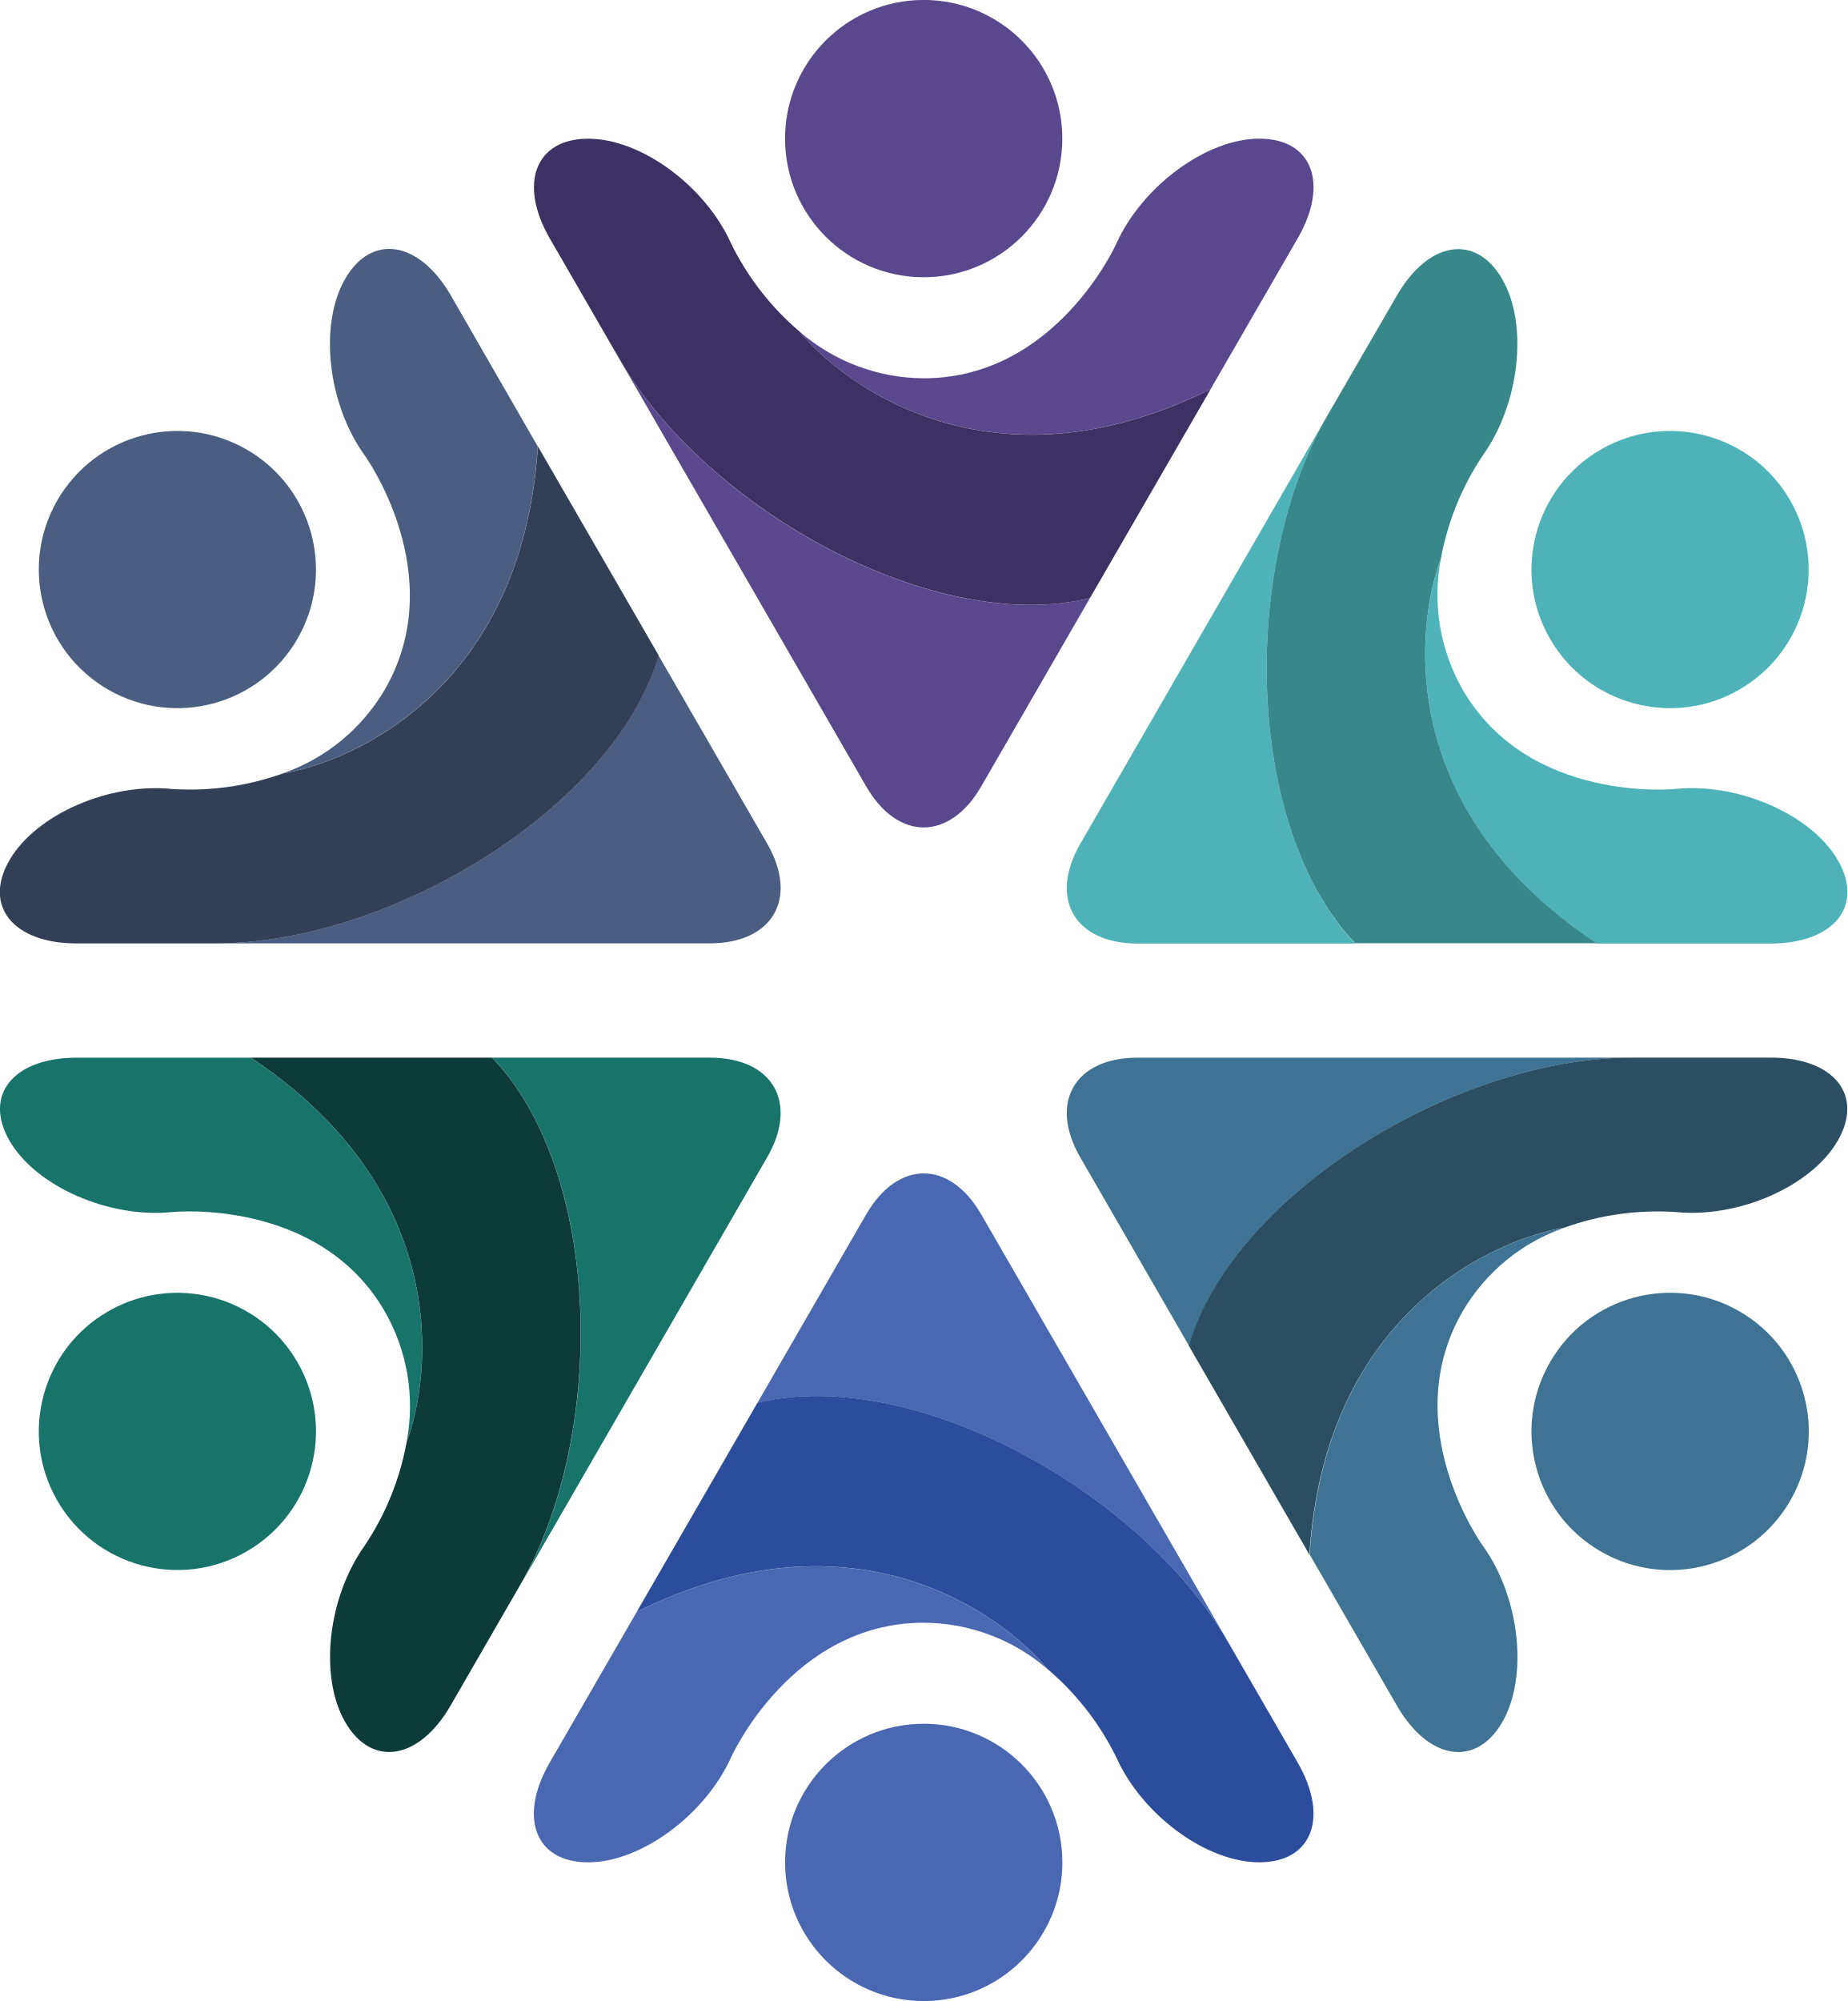
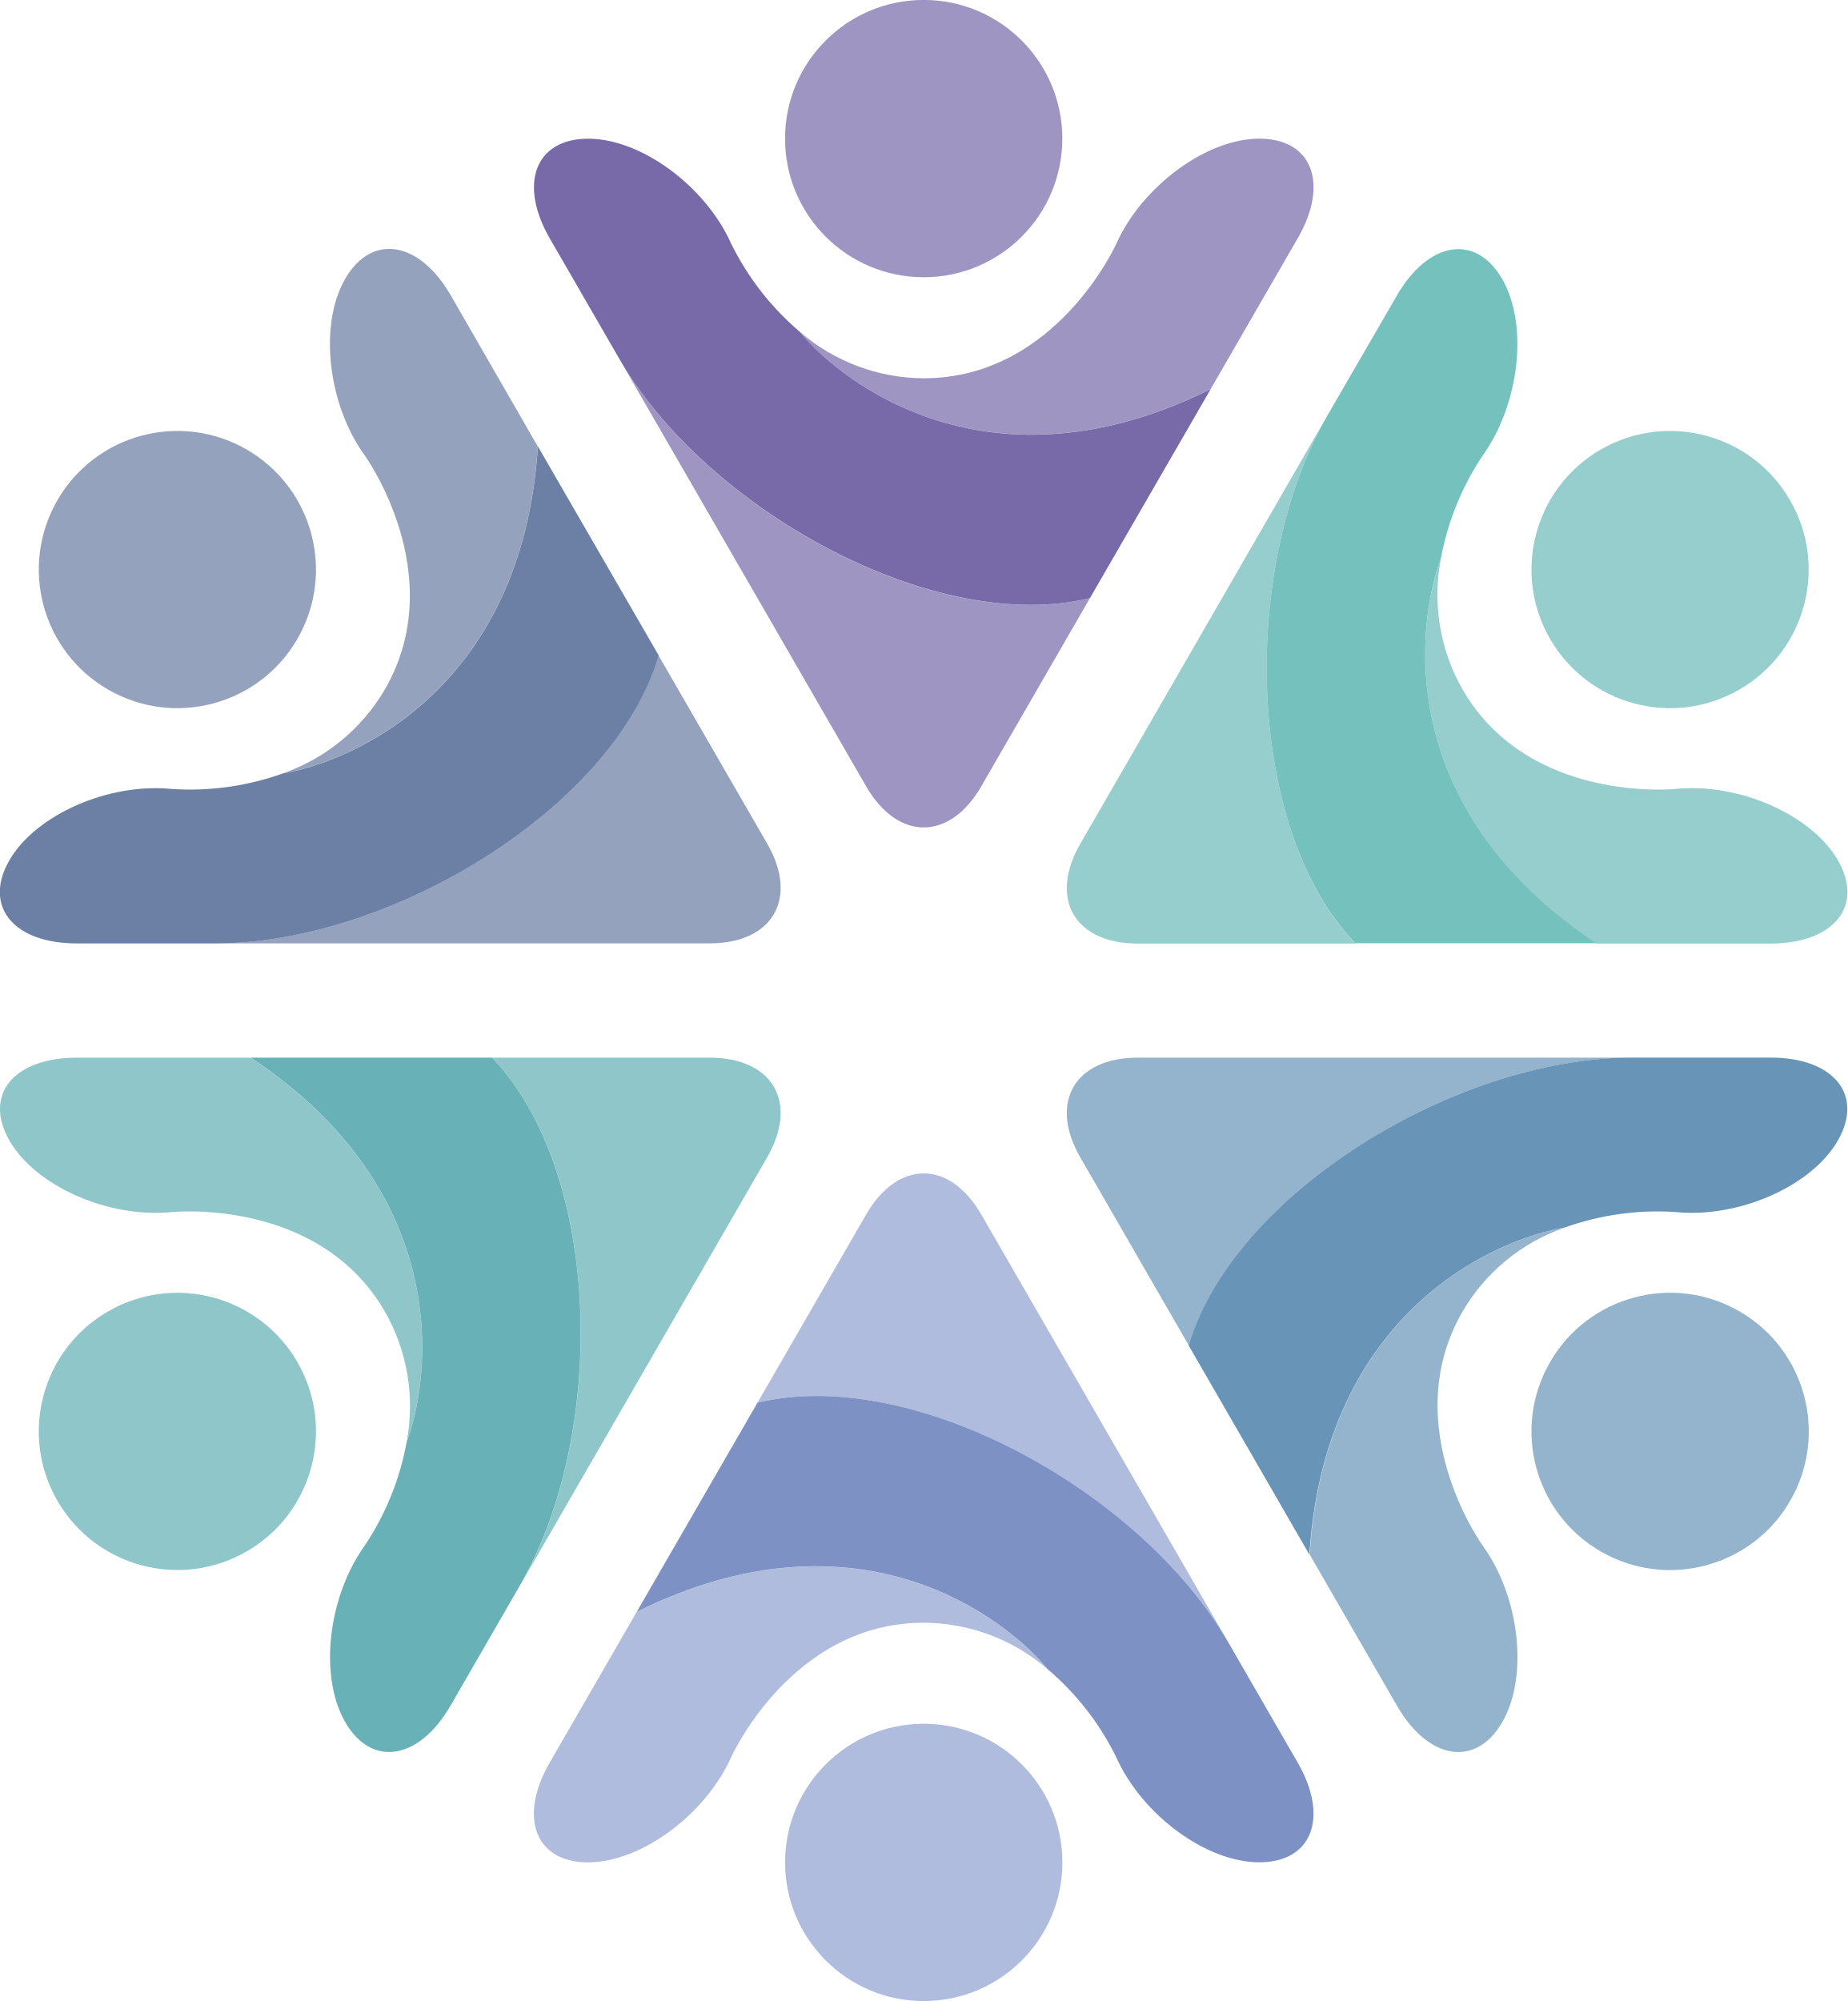
- <svg xmlns="http://www.w3.org/2000/svg" viewBox="0 0 350.33 379.43" width="108">
+ <svg xmlns="http://www.w3.org/2000/svg" viewBox="0 0 350.33 379.43">
  <defs>
-     <style>.cls-1{fill:#4968b1;}.cls-2{fill:#2c4c9c;}.cls-3{fill:#3e7393;}.cls-4{fill:#2b4e63;}.cls-5{fill:#4db3b8;}.cls-6{fill:#38878b;}.cls-7{fill:#5a488f;}.cls-8{fill:#3d3062;}.cls-9{fill:#4a5e81;}.cls-10{fill:#323f56;}.cls-11{fill:#18736b;}.cls-12{fill:#0d3b37;}</style>
+     <style>.cls-1{fill:#afbcdd;}.cls-2{fill:#7d91c5;}.cls-3{fill:#93b4cc;}.cls-4{fill:#6894b7;}.cls-5{fill:#95cecd;}.cls-6{fill:#75c1bd;}.cls-7{fill:#9f95c3;}.cls-8{fill:#7869a9;}.cls-9{fill:#95a2be;}.cls-10{fill:#6c7fa5;}.cls-11{fill:#8ec6ca;}.cls-12{fill:#68b1b7;}</style>
  </defs>
  <g id="Layer_2" data-name="Layer 2">
    <g id="Layer_1-2" data-name="Layer 1">
      <path class="cls-1" d="M148.88,353.14a26.29,26.29,0,1,0,26.28-26.28A26.29,26.29,0,0,0,148.88,353.14Z" />
      <path class="cls-1" d="M232.91,311.4h0l-46.82-81.09c-6-10.41-15.84-10.41-21.85,0L143.64,266C172.86,258.83,216.31,282.65,232.91,311.4Z" />
      <path class="cls-1" d="M111.52,353.14c10,0,22.22-9,27.13-19.94,0,0,11.42-25.5,36.51-25.5a36.13,36.13,0,0,1,23.51,8.82h0c-8.22-10-36.32-31.5-77.92-10.88l-16.51,28.59C98.24,344.63,101.51,353.14,111.52,353.14Z" />
      <path class="cls-2" d="M198.67,316.51h0a52.08,52.08,0,0,1,13,16.68c4.91,11,17.12,19.94,27.13,19.94s13.28-8.51,7.28-18.92L232.91,311.4h0c-16.6-28.75-60-52.57-89.27-45.41l-22.89,39.64C162.35,285,190.45,306.5,198.67,316.51Z" />
      <path class="cls-3" d="M303.56,294.19a26.29,26.29,0,1,0-9.62-35.9A26.28,26.28,0,0,0,303.56,294.19Z" />
      <path class="cls-3" d="M309.42,200.55H215.78c-12,0-16.93,8.52-10.92,18.92l20.6,35.69C233.87,226.27,276.22,200.55,309.42,200.55Z" />
      <path class="cls-3" d="M284.88,326.55c5-8.67,3.33-23.73-3.71-33.47,0,0-16.38-22.64-3.83-44.37a36.11,36.11,0,0,1,19.4-15.94h0c-12.78,2.11-45.44,15.7-48.38,62l16.51,28.6C270.86,333.79,279.87,335.22,284.88,326.55Z" />
      <path class="cls-4" d="M296.72,232.76h0a52.25,52.25,0,0,1,20.95-2.94c11.95,1.23,25.83-4.85,30.83-13.52s-.73-15.76-12.75-15.76H309.42c-33.2,0-75.55,25.72-84,54.61l22.88,39.63C251.28,248.46,283.94,234.87,296.72,232.76Z" />
      <path class="cls-5" d="M329.84,130.76a26.28,26.28,0,1,0-35.9-9.62A26.28,26.28,0,0,0,329.84,130.76Z" />
      <path class="cls-5" d="M251.68,78.86h0L204.86,160c-6,10.4-1.09,18.92,10.92,18.92H257C236.17,157.15,235.08,107.61,251.68,78.86Z" />
      <path class="cls-5" d="M348.52,163.12c-5-8.67-18.88-14.75-30.83-13.52,0,0-27.8,2.86-40.35-18.88A36.19,36.19,0,0,1,273.23,106h0c-4.56,12.13-9.12,47.21,29.53,72.92h33C347.79,178.88,353.53,171.79,348.52,163.12Z" />
      <path class="cls-6" d="M273.22,106h0a52.26,52.26,0,0,1,7.94-19.61c7-9.74,8.71-24.8,3.71-33.47s-14-7.25-20,3.16L251.68,78.86h0c-16.6,28.75-15.51,78.29,5.31,100h45.76C264.1,153.17,268.66,118.09,273.22,106Z" />
      <path class="cls-7" d="M201.45,26.29a26.29,26.29,0,1,0-26.28,26.28A26.29,26.29,0,0,0,201.45,26.29Z" />
      <path class="cls-7" d="M117.42,68h0l46.82,81.09c6,10.41,15.84,10.41,21.85,0l20.6-35.68C177.47,120.6,134,96.78,117.42,68Z" />
      <path class="cls-7" d="M238.81,26.29c-10,0-22.22,9-27.13,19.94,0,0-11.42,25.5-36.51,25.5a36.18,36.18,0,0,1-23.51-8.82h0c8.21,10,36.31,31.5,77.91,10.88l16.51-28.59C252.09,34.8,248.82,26.29,238.81,26.29Z" />
      <path class="cls-8" d="M151.67,62.92h0a52.26,52.26,0,0,1-13-16.68c-4.91-11-17.12-19.94-27.13-19.94s-13.28,8.51-7.28,18.92L117.42,68h0c16.6,28.75,60.05,52.57,89.27,45.41L229.58,73.8C188,94.42,159.88,72.93,151.67,62.92Z" />
      <path class="cls-9" d="M46.78,85.24a26.28,26.28,0,1,0,9.62,35.9A26.29,26.29,0,0,0,46.78,85.24Z" />
      <path class="cls-9" d="M40.91,178.88h93.64c12,0,16.93-8.52,10.93-18.92l-20.61-35.69C116.47,153.16,74.11,178.88,40.91,178.88Z" />
      <path class="cls-9" d="M65.45,52.88c-5,8.67-3.33,23.73,3.71,33.47,0,0,16.38,22.64,3.83,44.37A36.17,36.17,0,0,1,53.6,146.66h0c12.78-2.11,45.44-15.7,48.38-62L85.48,56C79.47,45.63,70.46,44.21,65.45,52.88Z" />
      <path class="cls-10" d="M53.61,146.67h0a52.3,52.3,0,0,1-21,2.94c-11.95-1.23-25.82,4.85-30.83,13.52s.73,15.76,12.75,15.76H40.91c33.2,0,75.56-25.72,84-54.61L102,84.64C99.05,131,66.39,144.56,53.61,146.67Z" />
      <path class="cls-11" d="M20.49,248.67a26.28,26.28,0,1,0,35.91,9.62A26.28,26.28,0,0,0,20.49,248.67Z" />
      <path class="cls-11" d="M98.66,300.56h0l46.81-81.09c6-10.41,1.1-18.92-10.92-18.92H93.34C114.16,222.28,115.25,271.82,98.66,300.56Z" />
      <path class="cls-11" d="M1.81,216.31c5,8.67,18.88,14.75,30.83,13.52,0,0,27.8-2.86,40.35,18.88a36.14,36.14,0,0,1,4.11,24.76h0c4.56-12.12,9.12-47.2-29.53-72.91h-33C2.54,200.55-3.2,207.64,1.81,216.31Z" />
      <path class="cls-12" d="M77.11,273.46h0a52.07,52.07,0,0,1-7.94,19.61c-7,9.74-8.71,24.8-3.71,33.47s14,7.24,20-3.16l13.18-22.83h0c16.59-28.74,15.5-78.28-5.32-100H47.58C86.23,226.26,81.67,261.34,77.11,273.46Z" />
    </g>
  </g>
</svg>
